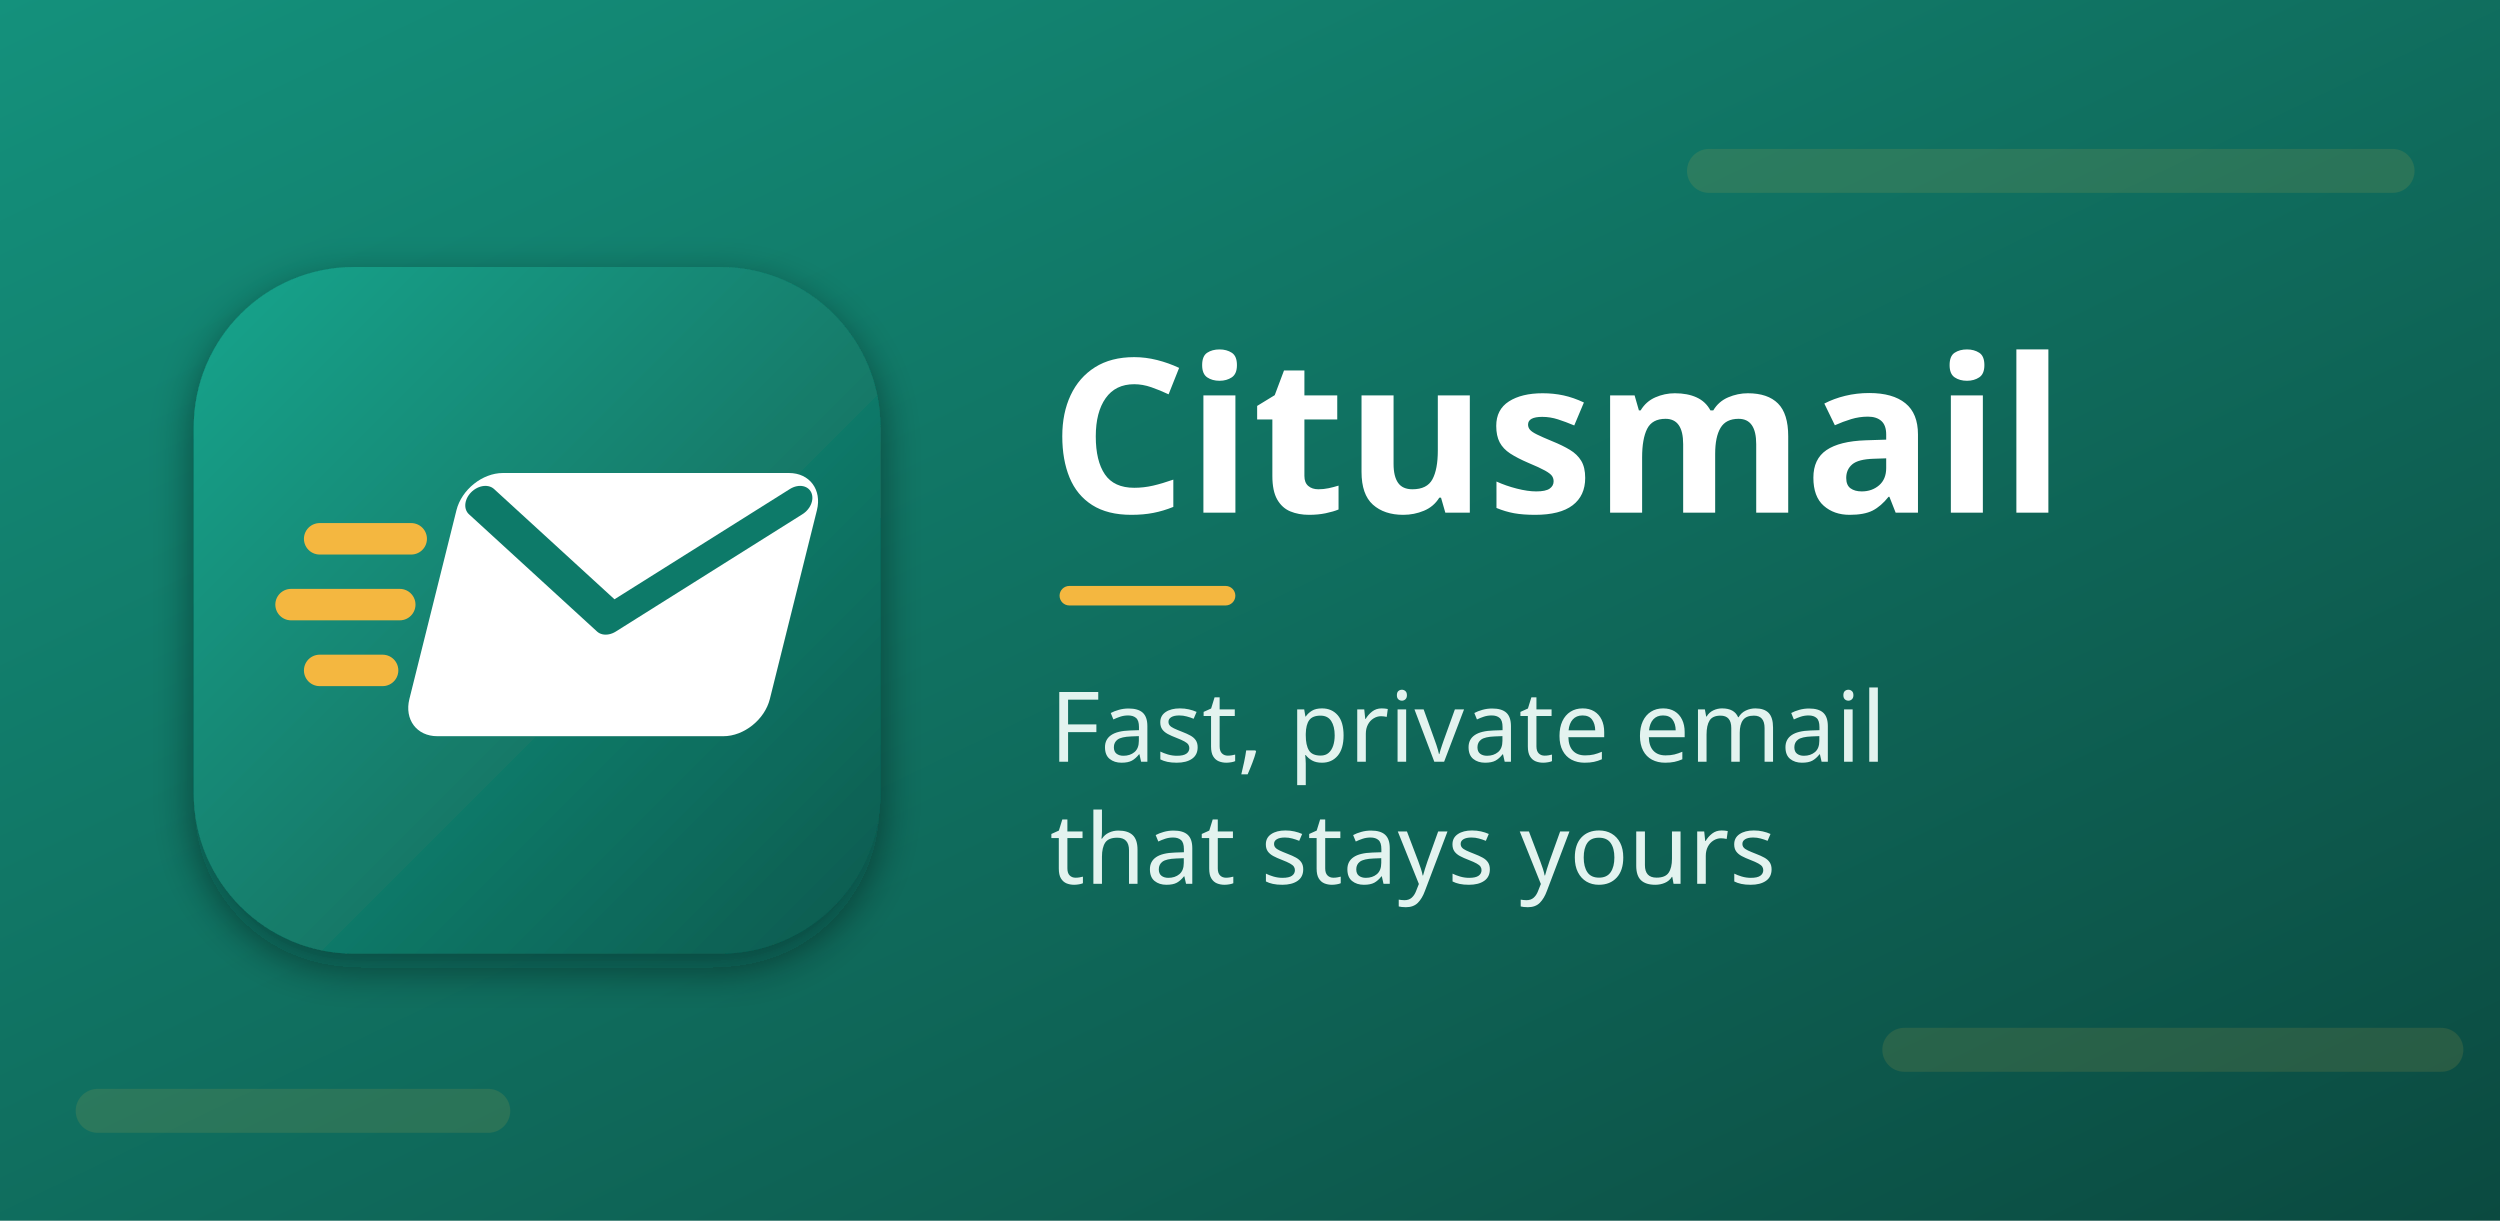
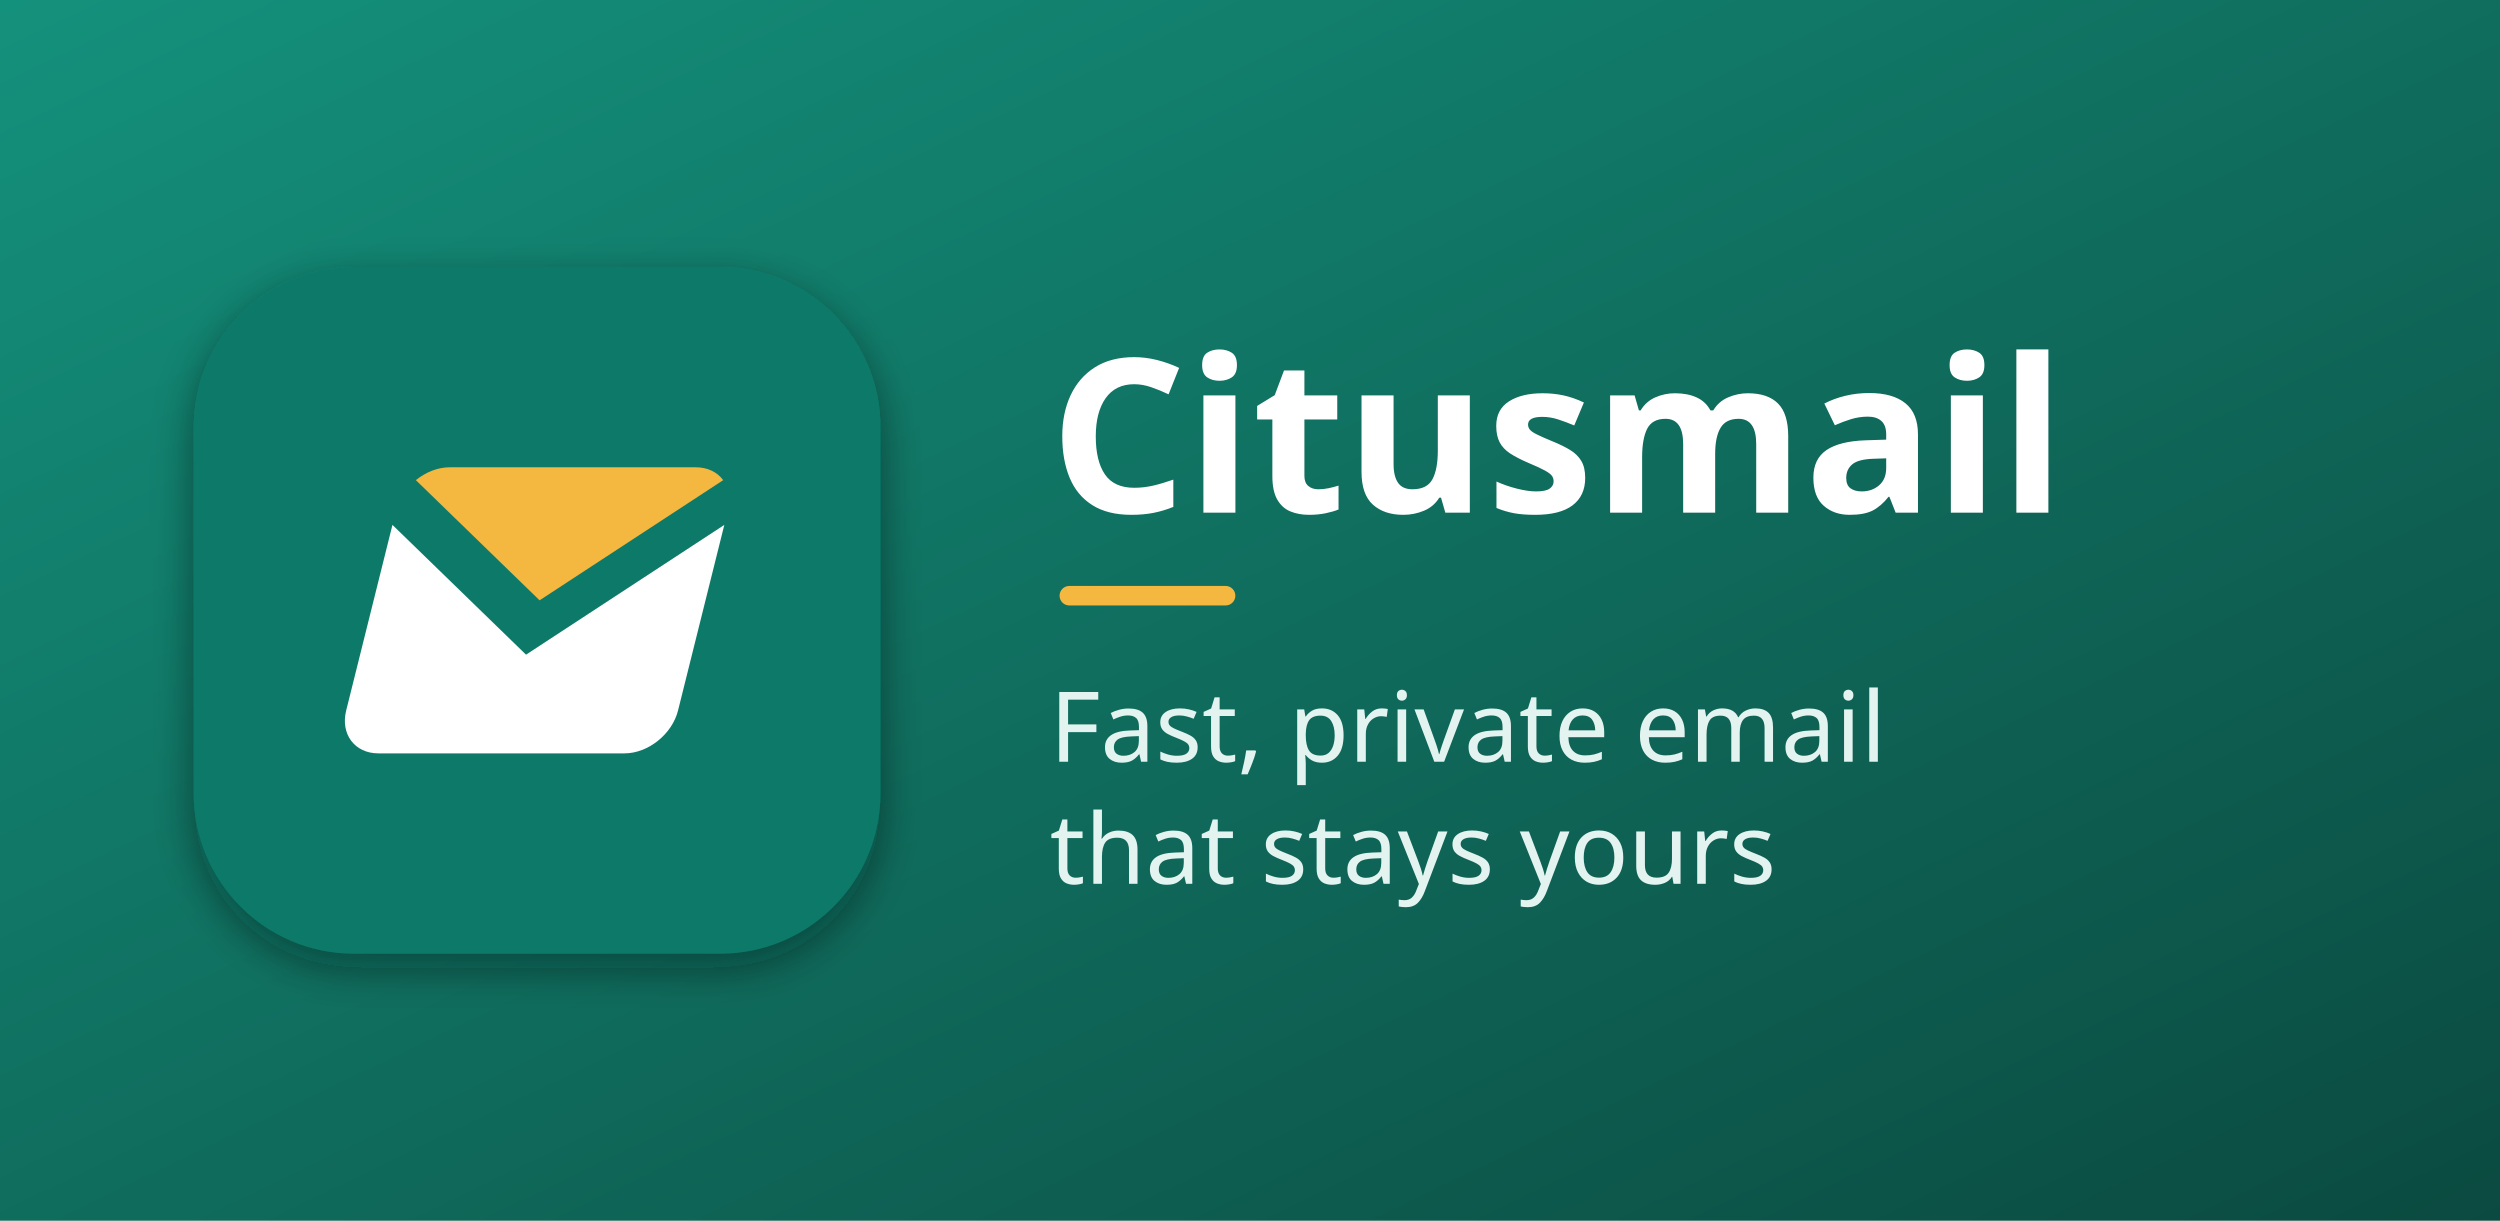
<svg xmlns="http://www.w3.org/2000/svg" width="1024" height="500" viewBox="0 0 1024 500">
  <defs>
    <linearGradient id="bg" x1="0" y1="0" x2="1" y2="1">
      <stop offset="0" stop-color="#14917C" />
      <stop offset="1" stop-color="#0B4A40" />
    </linearGradient>
-     <linearGradient id="tile" x1="0" y1="0" x2="1" y2="1">
-       <stop offset="0" stop-color="#18A58D" />
-       <stop offset="1" stop-color="#0D5A4E" />
-     </linearGradient>
+     <clipPath id="envelope">
+       <rect x="140" y="156" width="232" height="200" rx="30" />
+     </clipPath>
    <filter id="shadow" x="-20%" y="-20%" width="140%" height="140%">
      <feDropShadow dx="0" dy="10" stdDeviation="14" flood-color="#04211C" flood-opacity="0.45" />
    </filter>
  </defs>
  <rect width="1024" height="500" fill="url(#bg)" />
-   <g stroke="#F4B740" stroke-linecap="round" opacity="0.12" stroke-width="18">
-     <line x1="700" y1="70" x2="980" y2="70" />
-     <line x1="780" y1="430" x2="1000" y2="430" />
-     <line x1="40" y1="455" x2="200" y2="455" />
-   </g>
  <g transform="translate(70 100) scale(0.5859)" filter="url(#shadow)">
-     <rect x="16" y="16" width="480" height="480" rx="112" fill="url(#tile)" />
-     <g transform="matrix(1 0 -0.2493 1 96 0)">
-       <rect x="150" y="160" width="252" height="184" rx="26" fill="#FFFFFF" />
-       <path d="M166 180 L276 262 L386 180" fill="none" stroke="#0F7A69" stroke-width="22" stroke-linecap="round" stroke-linejoin="round" />
-     </g>
-     <g stroke="#F4B740" stroke-width="22" stroke-linecap="round">
-       <line x1="104" y1="206" x2="168" y2="206" />
-       <line x1="84" y1="252" x2="160" y2="252" />
-       <line x1="104" y1="298" x2="148" y2="298" />
+     <rect x="16" y="16" width="480" height="480" rx="112" fill="#0F7A69" />
+     <g transform="matrix(1 0 -0.2493 1 63.82 0)" clip-path="url(#envelope)">
+       <path d="M100 100H412V127L256 249L100 127Z" fill="#F4B740" />
+       <path d="M100 165L256 287L412 165V400H100Z" fill="#FFFFFF" />
    </g>
  </g>
  <g font-family="'IBM Plex Sans', 'IBMPlexSans', sans-serif">
    <text x="430" y="210" font-size="88" font-weight="600" fill="#FFFFFF">Citusmail</text>
    <rect x="434" y="240" width="72" height="8" rx="4" fill="#F4B740" />
    <text x="430" y="312" font-size="40" font-weight="400" fill="#E3F3EF">Fast, private email</text>
    <text x="430" y="362" font-size="40" font-weight="400" fill="#E3F3EF">that stays yours</text>
  </g>
</svg>
